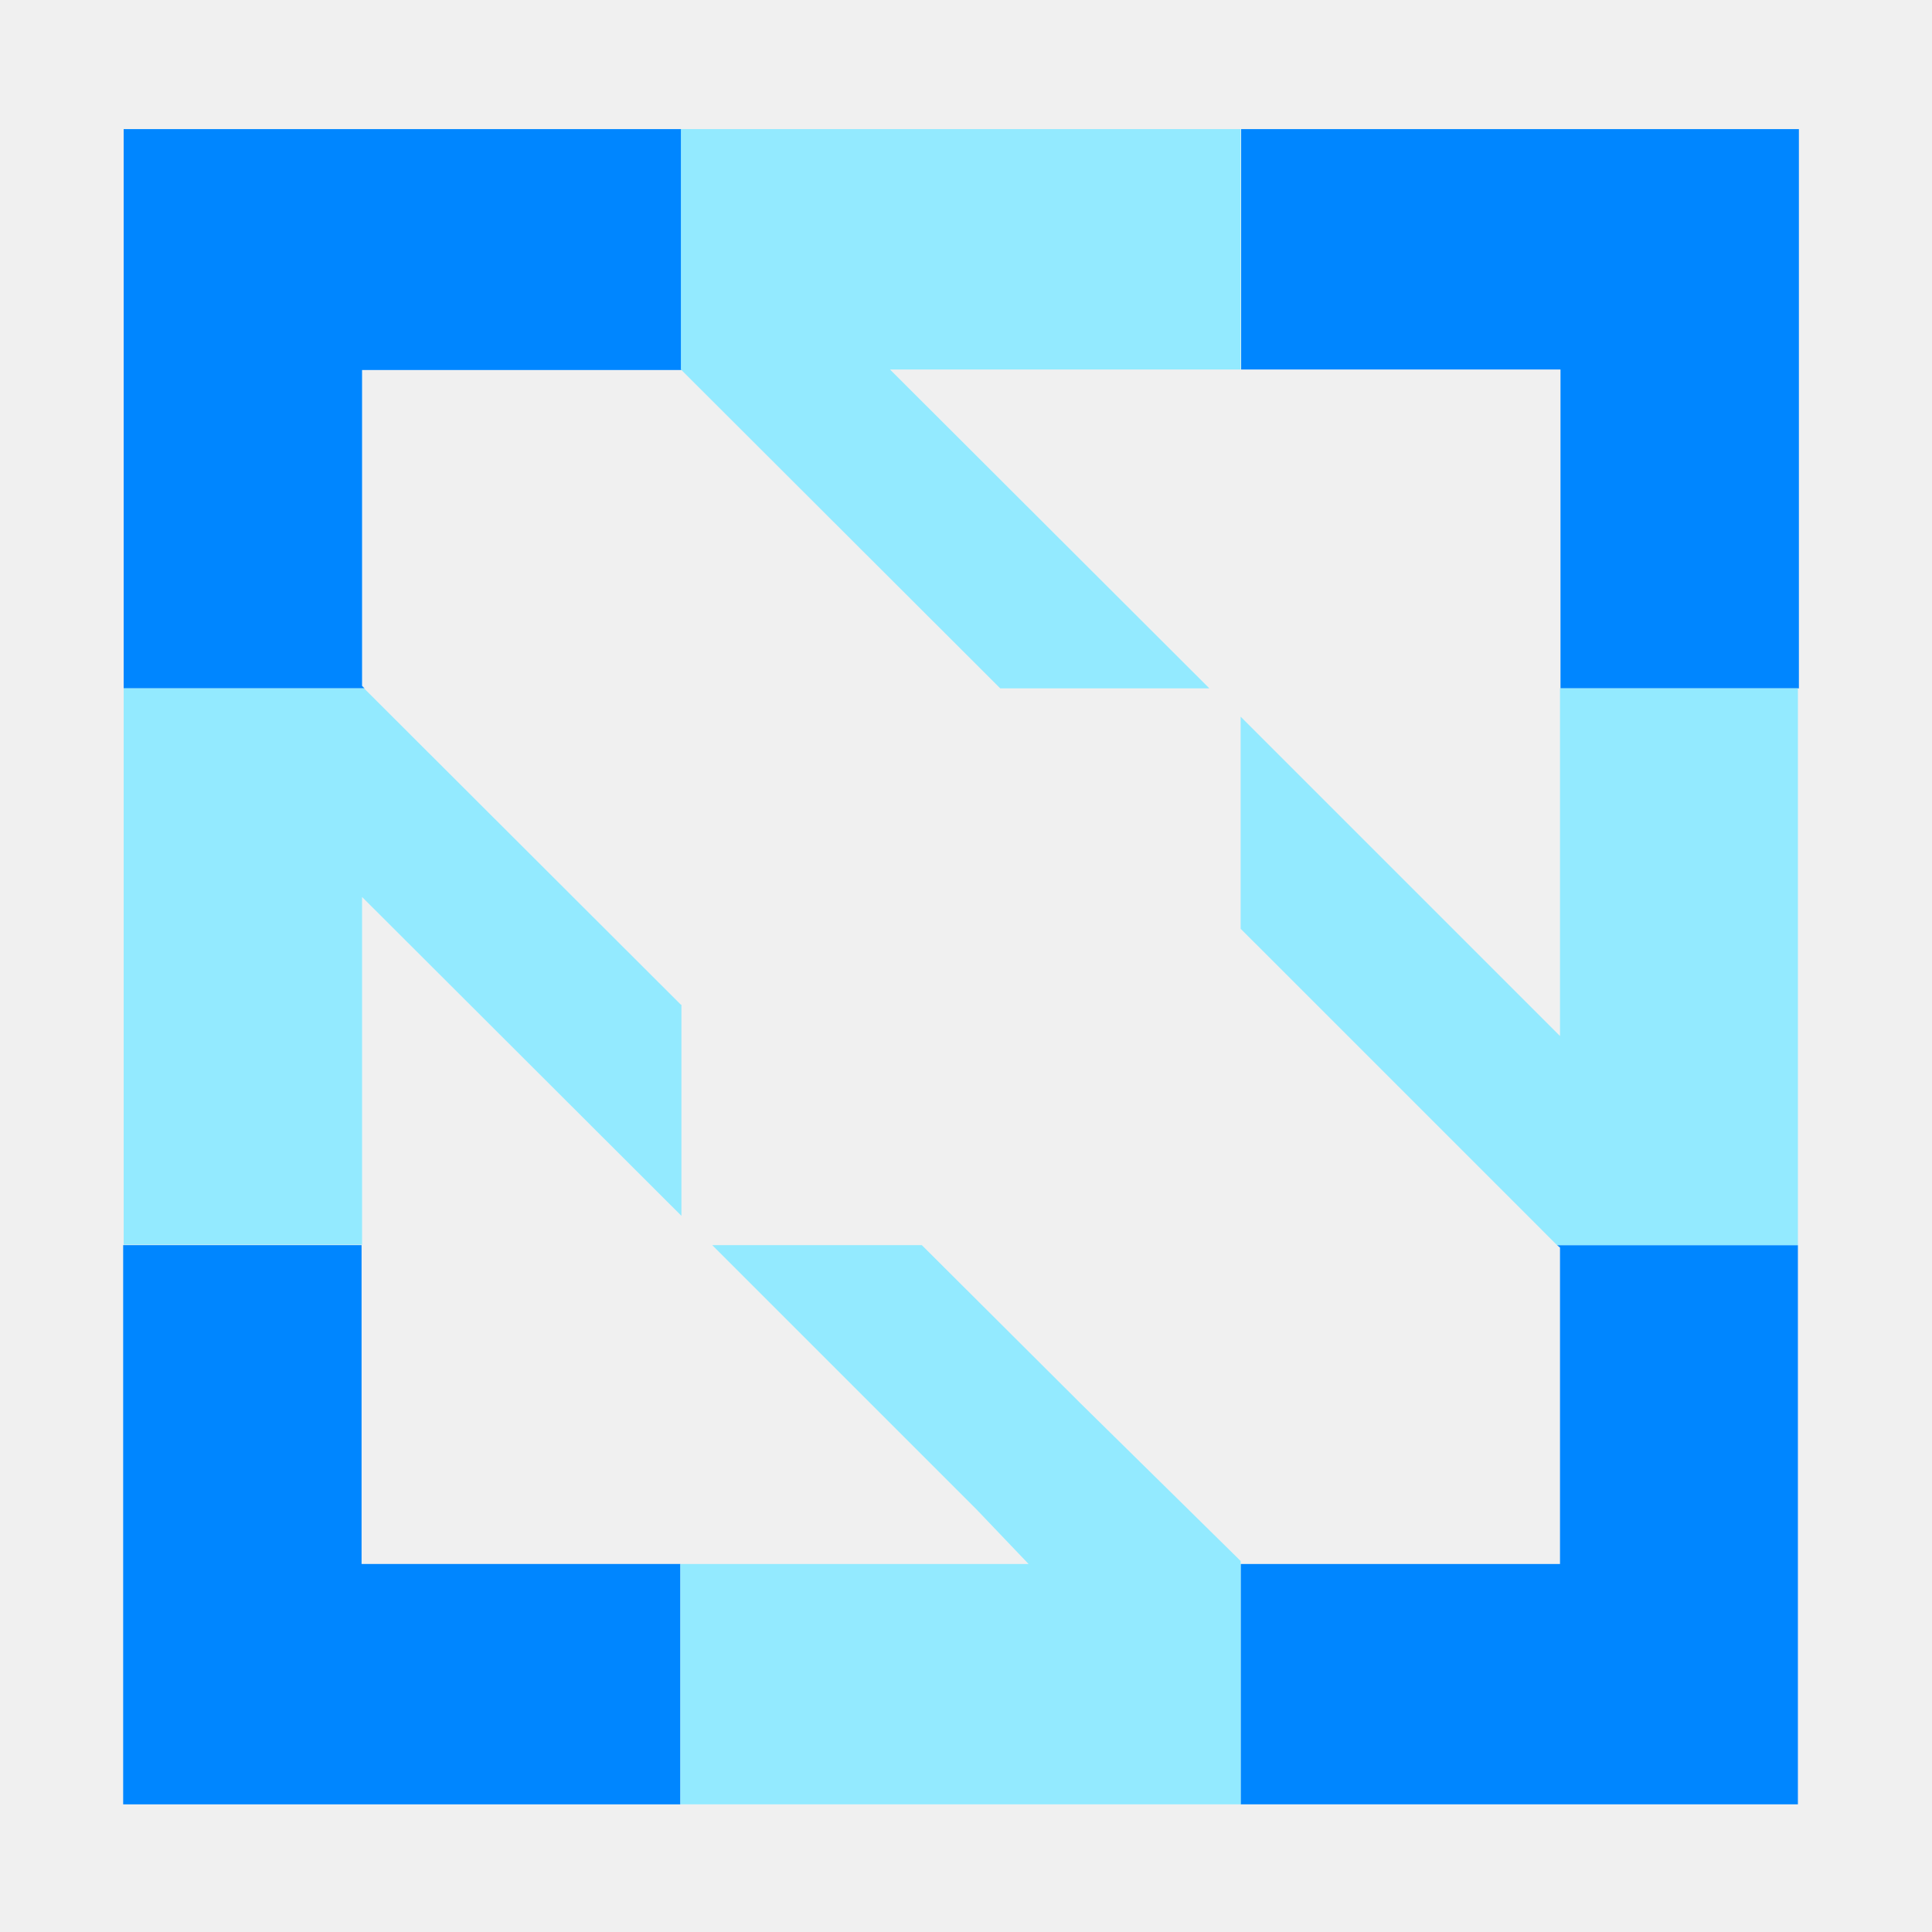
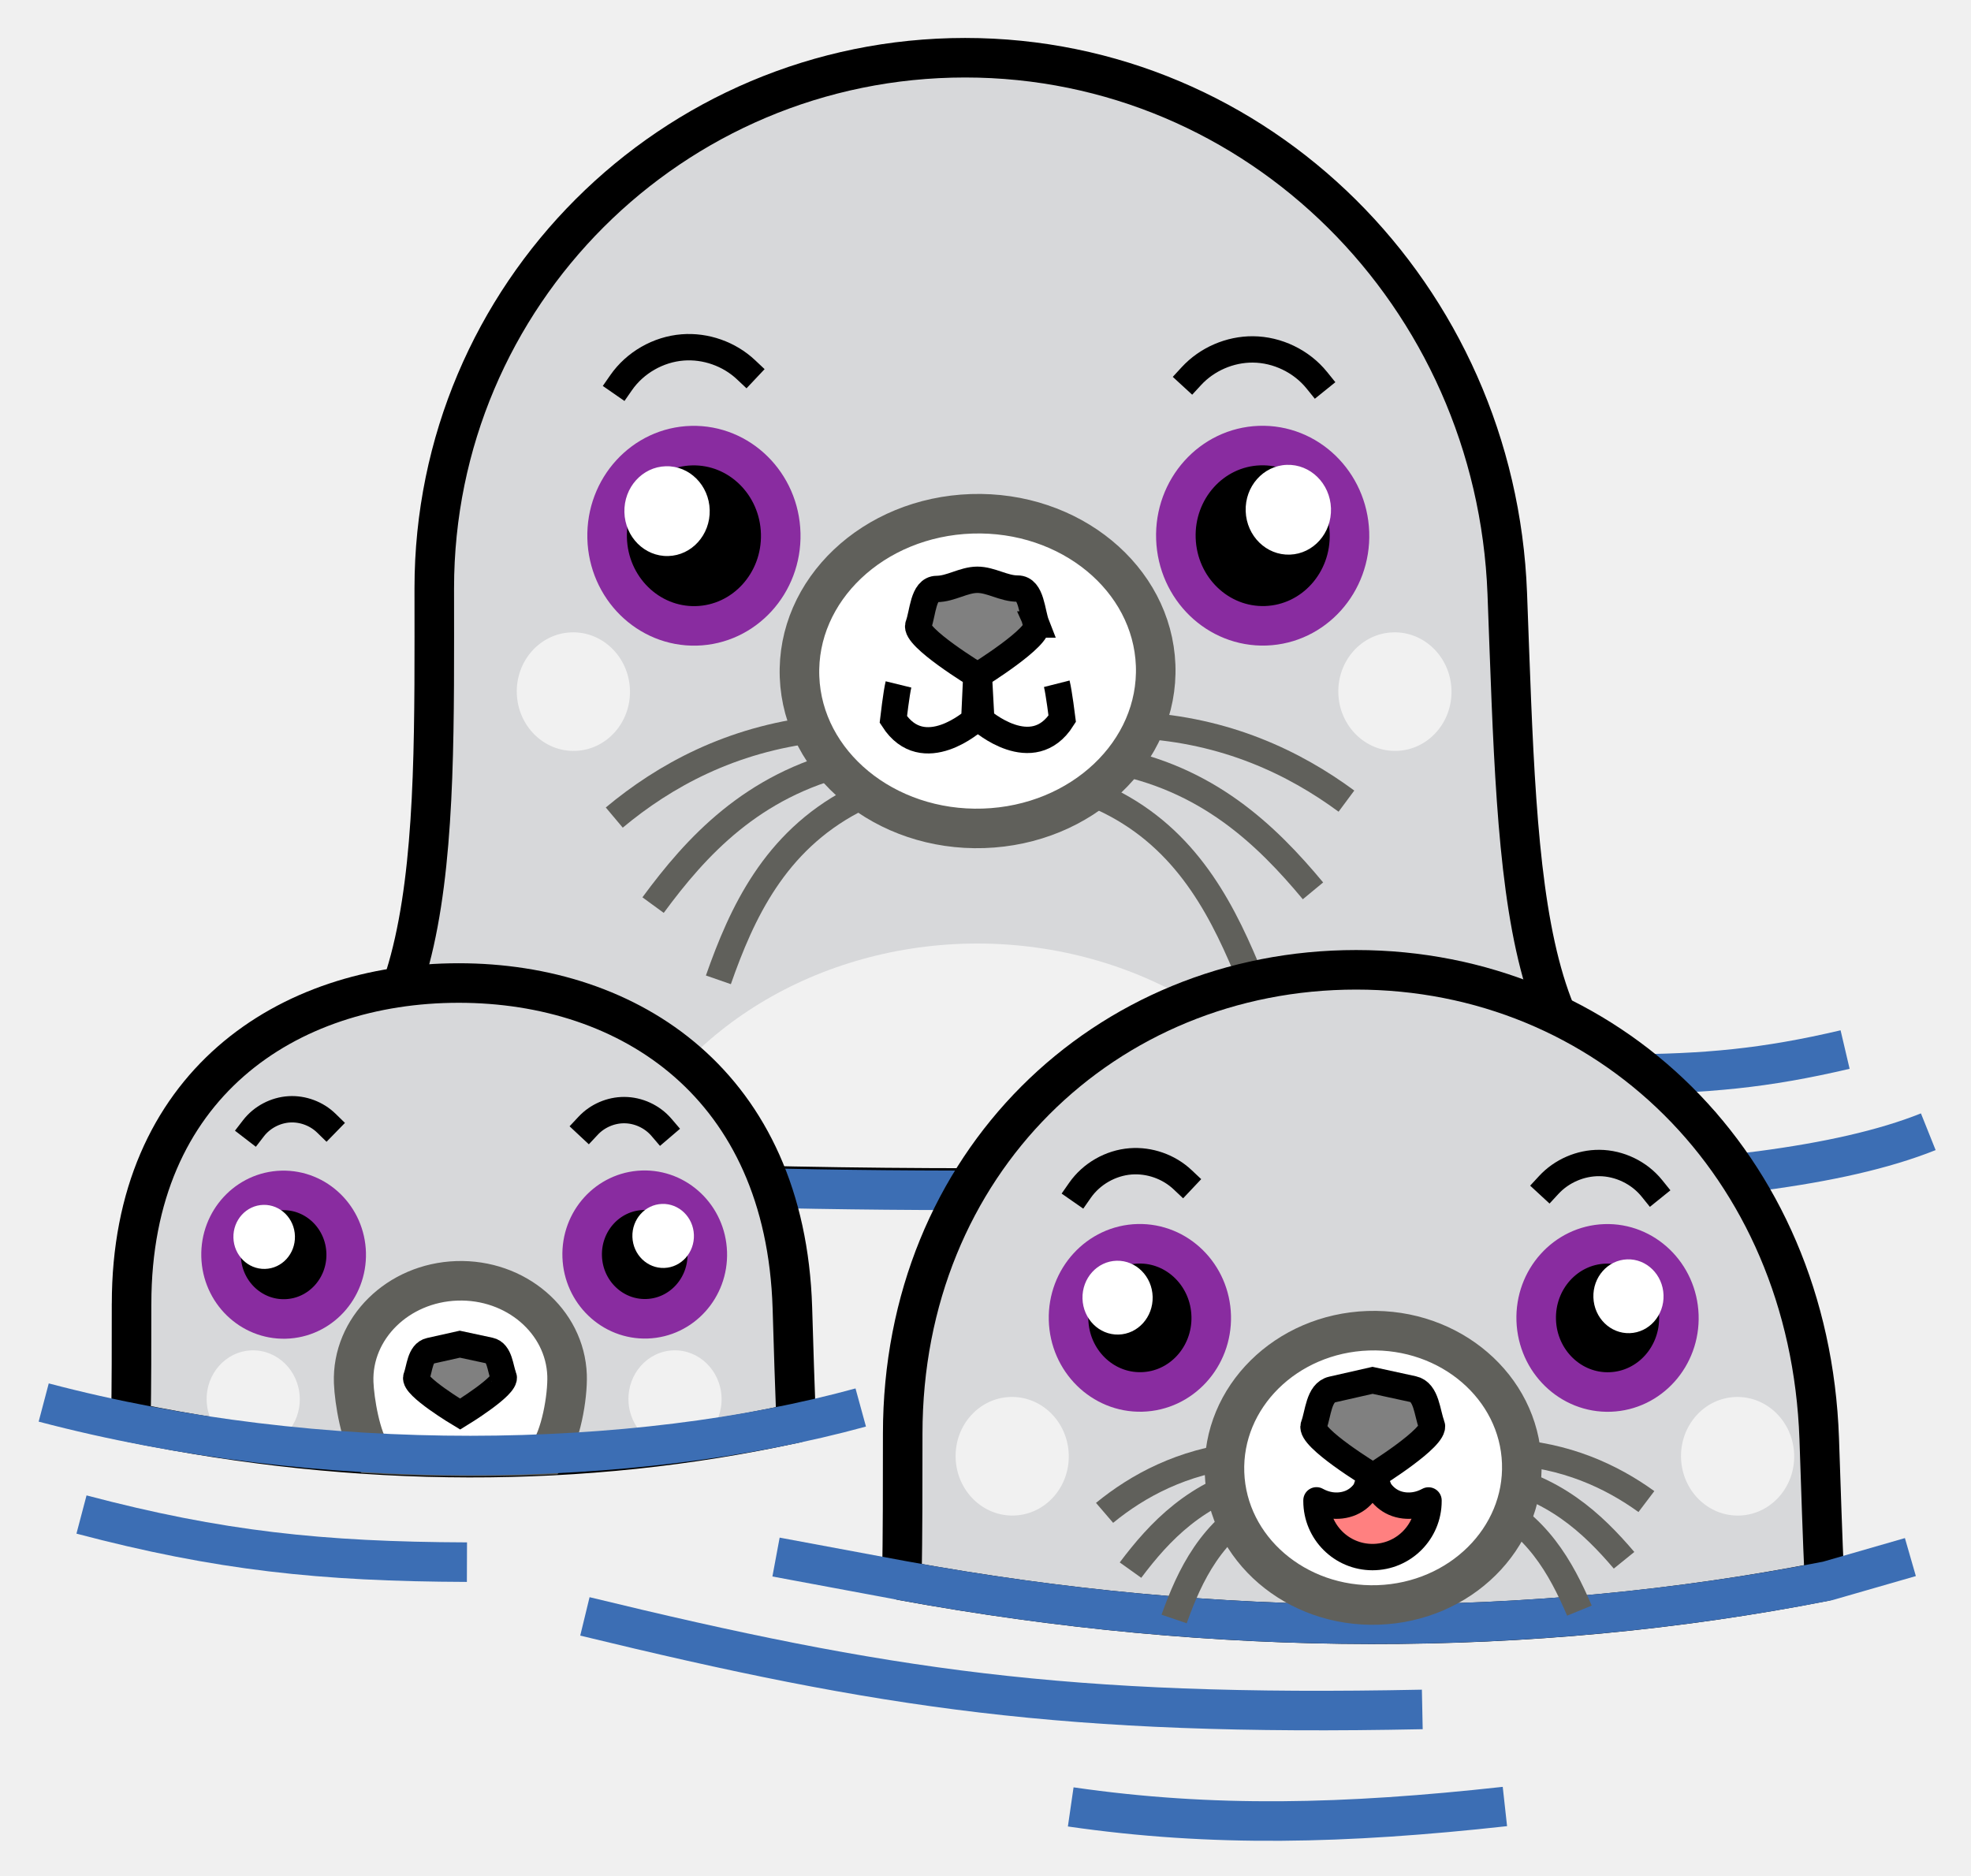
- <svg xmlns="http://www.w3.org/2000/svg" version="1.1" id="a" x="0px" y="0px" viewBox="0 0 389 389" style="enable-background:new 0 0 389 389;" xml:space="preserve">
-   <style type="text/css">
- 	.st0{fill:#0086FF;}
- 	.st1{fill:#93EAFF;}
- </style>
-   <g>
-     <path class="st0" d="M72.8,250.7h-48v112.6h112.2v-48.4H72.8V250.7z" />
-     <path class="st0" d="M314.1,251.2v63.7h-64.3v48.4h112.2V250.7h-48.5L314.1,251.2z" />
-     <path class="st0" d="M24.9,138.6h48.5l-0.5-0.5V74.5h64.3V26H24.9V138.6z" />
-     <path class="st0" d="M249.9,26v48.4h64.3v64.2h48V26C362.1,26,249.9,26,249.9,26z" />
-     <path class="st1" d="M243.5,138.6l-64.3-64.2h70.6V26H137.1v48.4l64.3,64.2H243.5z" />
-     <path class="st1" d="M185.6,250.7h-42.2l53.2,53.2l10.5,11h-70.1v48.4h112.8v-49l-32.1-31.6L185.6,250.7z" />
-     <path class="st1" d="M314.1,138.6v70l-11.1-11.1l-53.2-53.2V187l31.6,31.6l32.1,32.1h48.5V138.6H314.1L314.1,138.6z" />
-     <path class="st1" d="M137.1,202.3l-63.8-63.7H24.9v112h48v-70l64.3,64.2V202.3z" />
+ <svg xmlns="http://www.w3.org/2000/svg" role="img" viewBox="6.00 7.88 77.87 74.12" version="1.1" id="svg38">
+   <defs id="defs38" />
+   <g stroke-dasharray="none" stroke-miterlimit="4" transform="translate(436.449 62.07) translate(147.457 158.575) scale(1.1372)" id="g38">
+     <path fill="none" fill-opacity="1" stroke="#3c6eb4" stroke-linejoin="round" stroke-opacity="1" stroke-width="1.374" d="M-444.082-150.625c-2.774.651-4.833.845-7.765.854" id="path1" />
+     <g stroke-width="1.073" transform="matrix(1.61304 0 0 1.6122 -2404.495 261.954)" id="g15">
+       <path fill="#d7d8da" fill-opacity="1" stroke="#000" stroke-linejoin="round" stroke-opacity="1" stroke-width=".852" d="M1196.4-277.288c-6.314 0-11.433 5.118-11.433 11.432 0 5.61.155 10.875-3.897 11.528 2.22 1.75 31.182 1.478 31.182.066-3.945-.41-3.931-5.051-4.175-11.479-.243-6.428-5.362-11.547-11.677-11.547z" opacity="1" id="path2" />
+       <ellipse cx="1196.49" cy="-221.692" fill="#f1f1f1" fill-opacity="1" stroke="none" stroke-dashoffset="6" stroke-linecap="square" stroke-linejoin="miter" stroke-opacity="1" stroke-width=".852" opacity="1" rx="1.219" ry="1.278" transform="rotate(-2.015) skewX(-.002)" id="ellipse2" />
+       <ellipse cx="1205.798" cy="-224.762" fill="#fff" fill-opacity="1" stroke="#60605b" stroke-dashoffset="6" stroke-linecap="square" stroke-linejoin="miter" stroke-opacity="1" stroke-width=".852" opacity="1" rx="3.837" ry="3.392" transform="matrix(.99946 -.03273 .03772 .99929 0 0)" id="ellipse3" />
+       <path fill="none" fill-opacity="1" stroke="#000" stroke-dashoffset="0" stroke-linecap="square" stroke-linejoin="miter" stroke-opacity="1" stroke-width=".568" d="M1203.975-270.337c-.33-.409-.849-.66-1.375-.664-.496-.004-.99.21-1.326.575" id="path3" />
+       <g fill="none" fill-rule="evenodd" stroke="#000" stroke-dasharray="none" stroke-linecap="butt" stroke-linejoin="miter" stroke-miterlimit="4" stroke-opacity="1" stroke-width=".82" transform="matrix(.69367 -.00293 .0029 .69136 529.169 -257.198) translate(0 -.53)" id="g5">
+         <path d="M962.306-5.783l.099 1.984s1.588 1.422 2.514-.033c0 0-.099-.827-.165-1.091" id="path4" />
+         <path d="M962.288-5.783l-.099 1.984s-1.588 1.422-2.514-.033c0 0 .099-.827.165-1.091" id="path5" />
+       </g>
+       <path fill="gray" fill-opacity="1" stroke="#000" stroke-dashoffset="0" stroke-linecap="square" stroke-linejoin="miter" stroke-opacity="1" stroke-width=".568" d="M1197.936-265.072c-.101-.258-.103-.775-.403-.774-.299.002-.577-.191-.872-.19-.295.002-.571.196-.871.198-.299.002-.297.518-.396.777-.101.259 1.275 1.093 1.275 1.093s1.367-.846 1.266-1.104z" id="path6" />
+       <path fill="none" fill-opacity="1" stroke="#000" stroke-dashoffset="0" stroke-linecap="square" stroke-linejoin="miter" stroke-opacity="1" stroke-width=".568" d="M1188.992-270.285c.3-.432.8-.718 1.325-.759.494-.039 1.002.14 1.363.48" id="path7" />
+       <g fill-opacity="1" stroke-dashoffset="0" stroke-linecap="square" stroke-linejoin="miter" stroke-opacity="1" stroke-width=".852" transform="translate(-.132 -148.994)" id="g8">
+         <ellipse cx="-1206.346" cy="-75.636" fill="#000" stroke="#892ca0" rx="1.87" ry="1.943" transform="matrix(-.99938 .03515 .03513 .99938 0 0)" id="ellipse7" />
+         <ellipse cx="1206.915" cy="-76.183" fill="#fff" stroke="none" rx=".919" ry=".968" transform="rotate(-2.014) skewX(-.001)" id="ellipse8" />
+       </g>
+       <g fill="none" fill-rule="evenodd" stroke="#60605b" stroke-dasharray="none" stroke-linecap="butt" stroke-linejoin="miter" stroke-miterlimit="4" stroke-opacity="1" stroke-width=".655" transform="matrix(-.86763 -.04368 -.044 .8649 2029.588 -215.69)" id="g10">
+         <path d="M956.328-6.287c-2.175.009-3.903.728-5.254 1.625" id="path8" />
+         <path d="M957.005-5.389c-2.45.31-3.991 1.667-5.216 2.999" id="path9" />
+         <path d="M957.146-4.45c-2.038.806-3.038 2.468-3.8 4.058" id="path10" />
+       </g>
+       <g fill="none" fill-rule="evenodd" stroke="#60605b" stroke-dasharray="none" stroke-linecap="butt" stroke-linejoin="miter" stroke-miterlimit="4" stroke-opacity="1" stroke-width=".655" transform="matrix(.8634 -.0961 .09623 .86065 368.135 -165.5)" id="g13">
+         <path d="M956.328-6.287c-2.175.009-3.903.728-5.254 1.625" id="path11" />
+         <path d="M957.005-5.389c-2.45.31-3.991 1.667-5.216 2.999" id="path12" />
+         <path d="M956.992-4.42c-2.038.806-3.038 2.468-3.8 4.058" id="path13" />
+       </g>
+       <g fill-opacity="1" stroke-dashoffset="0" stroke-linecap="square" stroke-linejoin="miter" stroke-opacity="1" stroke-width=".852" transform="translate(-.132 -149.168)" id="g14">
+         <ellipse cx="1193.299" cy="-87.545" fill="#000" stroke="#892ca0" rx="1.87" ry="1.943" transform="rotate(-1.455)" id="ellipse13" />
+         <ellipse cx="-1192.73" cy="-88.092" fill="#fff" stroke="none" rx=".919" ry=".968" transform="matrix(-.99968 .02539 .02538 .99968 0 0)" id="ellipse14" />
+       </g>
+       <ellipse cx="1214.173" cy="-221.07" fill="#f1f1f1" fill-opacity="1" stroke="none" stroke-dashoffset="6" stroke-linecap="square" stroke-linejoin="miter" stroke-opacity="1" stroke-width=".852" opacity="1" rx="1.219" ry="1.278" transform="rotate(-2.015) skewX(-.002)" id="ellipse15" />
+       <path fill="#f1f1f1" fill-opacity="1" stroke="none" stroke-linejoin="round" stroke-opacity="1" stroke-width=".852" d="M1196.661-258.196a8.235 7.243 0 0 0-7.696 4.689c4.759.209 10.672.198 15.402.011a8.235 7.243 0 0 0-7.707-4.7z" opacity="1" id="path15" />
+     </g>
+     <path fill="none" fill-opacity="1" stroke="#3c6eb4" stroke-linejoin="round" stroke-opacity="1" stroke-width="1.374" d="M-441.192-147.769c-6.182 2.476-19.237 1.985-31.537 2.034-12.3.049-26.993-.472-29.434-2.935" id="path16" />
+     <path fill="#d7d8da" fill-opacity="1" stroke="#000" stroke-linejoin="round" stroke-opacity="1" stroke-width="1.374" d="M-476.822-137.275c0 1.743 0 3.459-.029 5.1 10.917 2.003 21.814 2.042 32.054.031-.073-1.55-.123-3.21-.184-4.96-.336-9.58-7.388-16.292-16.088-16.292-8.7-0-15.753 6.712-15.753 16.121z" id="path17" />
+     <ellipse cx="-467.932" cy="-153.024" fill="#f1f1f1" fill-opacity="1" stroke="none" stroke-dashoffset="6" stroke-linecap="square" stroke-linejoin="miter" stroke-opacity="1" stroke-width="1.374" rx="1.966" ry="2.061" transform="rotate(-2.013)" id="ellipse17" />
+     <path fill="none" fill-opacity="1" stroke="#000" stroke-dashoffset="0" stroke-linecap="square" stroke-linejoin="miter" stroke-opacity="1" stroke-width=".916" d="M-450.795-145.803c-.438-.543-1.126-.875-1.823-.88-.658-.005-1.312.279-1.758.762" id="path18" />
+     <path fill="none" fill-opacity="1" stroke="#000" stroke-dashoffset="0" stroke-linecap="square" stroke-linejoin="miter" stroke-opacity="1" stroke-width=".916" d="M-470.663-145.734c.399-.572 1.062-.952 1.757-1.006.656-.051 1.329.186 1.807.637" id="path19" />
+     <ellipse cx="447.092" cy="-157.103" fill="#000" fill-opacity="1" stroke="#892ca0" stroke-dashoffset="0" stroke-linecap="square" stroke-linejoin="miter" stroke-opacity="1" stroke-width="1.374" rx="2.479" ry="2.575" transform="matrix(-.99938 .03513 .03514 .99938 0 0)" id="ellipse19" />
+     <ellipse cx="-446.337" cy="-157.828" fill="#fff" fill-opacity="1" stroke="none" stroke-dashoffset="0" stroke-linecap="square" stroke-linejoin="miter" stroke-opacity="1" stroke-width="1.374" rx="1.219" ry="1.283" transform="rotate(-2.013) skewX(.001)" id="ellipse20" />
+     <path fill="none" fill-opacity="1" stroke="#3c6eb4" stroke-linejoin="round" stroke-opacity="1" stroke-width="1.374" d="M-441.814-132.989l-2.876.829c-10.347 2.027-21.245 1.988-32.162-.016l-4.371-.814" id="path20" />
+     <path fill="none" fill-rule="evenodd" stroke="#60605b" stroke-dasharray="none" stroke-linecap="butt" stroke-linejoin="miter" stroke-miterlimit="4" stroke-opacity="1" stroke-width=".99" d="M957.146-4.45c-2.038.806-3.038 2.468-3.8 4.058m3.659-4.996c-2.45.31-3.991 1.667-5.216 2.999m4.539-3.898c-2.175.009-3.903.728-5.254 1.625" transform="matrix(-.93494 -.04607 -.04741 .9121 437.991 -86.85)" id="path21" />
+     <g fill="none" fill-rule="evenodd" stroke="#60605b" stroke-linecap="butt" stroke-linejoin="miter" stroke-opacity="1" stroke-width=".99" transform="matrix(.93038 -.10135 .1037 .90763 -1354.186 -33.903)" id="g24">
+       <path d="M956.328-6.287c-2.175.009-3.903.728-5.254 1.625" id="path22" />
+       <path d="M957.005-5.389c-2.45.31-3.991 1.667-5.216 2.999" id="path23" />
+       <path d="M956.992-4.42c-2.038.806-3.038 2.468-3.8 4.058" id="path24" />
+     </g>
+     <ellipse cx="-464.843" cy="-153.146" fill="#000" fill-opacity="1" stroke="#892ca0" stroke-dashoffset="0" stroke-linecap="square" stroke-linejoin="miter" stroke-opacity="1" stroke-width="1.374" rx="2.479" ry="2.575" transform="rotate(-1.454) skewX(.001)" id="ellipse24" />
+     <ellipse cx="465.598" cy="-153.87" fill="#fff" fill-opacity="1" stroke="none" stroke-dashoffset="0" stroke-linecap="square" stroke-linejoin="miter" stroke-opacity="1" stroke-width="1.374" rx="1.219" ry="1.283" transform="matrix(-.99968 .02538 .0254 .99968 0 0)" id="ellipse25" />
+     <ellipse cx="-442.746" cy="-152.138" fill="#f1f1f1" fill-opacity="1" stroke="none" stroke-dashoffset="6" stroke-linecap="square" stroke-linejoin="miter" stroke-opacity="1" stroke-width="1.374" rx="1.966" ry="2.061" transform="rotate(-2.013)" id="ellipse26" />
+     <ellipse cx="-455.261" cy="-151.744" fill="#fff" fill-opacity="1" stroke="#60605b" stroke-dashoffset="6" stroke-linecap="square" stroke-linejoin="miter" stroke-opacity="1" stroke-width="1.374" rx="5.166" ry="4.767" transform="rotate(-1.958) skewX(.113)" id="ellipse27" />
+     <path fill="gray" fill-opacity="1" stroke="#000" stroke-dashoffset="0" stroke-linecap="square" stroke-linejoin="miter" stroke-opacity="1" stroke-width=".916" d="M-458.443-137.578c-.163-.416-.177-1.144-.649-1.247l-1.407-.306-1.404.319c-.471.107-.48.835-.639 1.253-.163.417 2.057 1.762 2.057 1.762s2.205-1.364 2.043-1.78z" id="path27" />
+     <path fill="#ff8080" fill-opacity="1" stroke="#000" stroke-linejoin="round" stroke-opacity="1" stroke-width=".916" d="M-460.736-135.316c-.121.192-.301.347-.51.438-.223.097-.475.123-.715.086-.17-.026-.335-.086-.486-.169v.026c0 1.075.871 1.946 1.946 1.946s1.946-.871 1.946-1.946a.46.46 0 0 0 0-.022c-.151.081-.312.14-.48.165-.241.037-.493.012-.716-.086-.208-.092-.388-.246-.51-.438-.318-.783-.26-.577-.476 0z" id="path28" />
+     <path fill="none" fill-opacity="1" stroke="#3c6eb4" stroke-linejoin="round" stroke-opacity="1" stroke-width="1.374" d="M-458.771-127.695c-12.414.253-18.711-.71-29.092-3.233" id="path29" />
+     <path fill="none" fill-opacity="1" stroke="#3c6eb4" stroke-linejoin="round" stroke-opacity="1" stroke-width="1.374" d="M-455.901-124.322c-5.555.612-10.158.728-15.084.014" id="path30" />
+     <path fill="#d7d8da" fill-opacity="1" stroke="#000" stroke-linejoin="round" stroke-opacity="1" stroke-width="1.374" d="M-503.613-141.792c0 1.408 0 2.794-.022 4.119 7.872 1.618 15.73 1.65 23.113.025-.05-1.252-.09-2.593-.133-4.006-.242-7.738-5.629-11.283-11.591-11.283-5.962 0-11.366 3.545-11.366 11.145z" id="path31" />
+     <path fill="none" fill-opacity="1" stroke="#000" stroke-dashoffset="0" stroke-linecap="square" stroke-linejoin="miter" stroke-opacity="1" stroke-width=".916" d="M-485.204-147.923c-.319-.373-.804-.598-1.295-.598-.467-.001-.93.2-1.249.541" id="path32" />
+     <path fill="none" fill-opacity="1" stroke="#000" stroke-dashoffset="0" stroke-linecap="square" stroke-linejoin="miter" stroke-opacity="1" stroke-width=".916" d="M-499.378-147.889c.296-.384.763-.631 1.248-.659.469-.027.947.152 1.283.48" id="path33" />
+     <ellipse cx="480.379" cy="-160.297" fill="#000" fill-opacity="1" stroke="#892ca0" stroke-dashoffset="0" stroke-linecap="square" stroke-linejoin="miter" stroke-opacity="1" stroke-width="1.374" rx="2.174" ry="2.234" transform="matrix(-.9994 .03475 .03552 .99937 0 0)" id="ellipse33" />
+     <ellipse cx="-479.717" cy="-160.925" fill="#fff" fill-opacity="1" stroke="none" stroke-dashoffset="0" stroke-linecap="square" stroke-linejoin="miter" stroke-opacity="1" stroke-width="1.374" rx="1.069" ry="1.113" transform="rotate(-1.992) skewX(.044)" id="ellipse34" />
+     <ellipse cx="-494.482" cy="-155.966" fill="#000" fill-opacity="1" stroke="#892ca0" stroke-dashoffset="0" stroke-linecap="square" stroke-linejoin="miter" stroke-opacity="1" stroke-width="1.374" rx="2.174" ry="2.234" transform="rotate(-1.439) skewX(.032)" id="ellipse35" />
+     <path fill="#fff" fill-opacity="1" stroke="#60605b" stroke-dashoffset="6" stroke-linecap="square" stroke-linejoin="miter" stroke-opacity="1" stroke-width="1.374" d="M-492.313-142.588c-2.047.07-3.651 1.651-3.583 3.533.024.638.242 1.945.631 2.473 2.06.111 4.108.124 6.1.044.468-.608.707-2.027.682-2.769-.068-1.881-1.783-3.35-3.83-3.281z" id="path35" />
+     <ellipse cx="495.144" cy="-156.595" fill="#fff" fill-opacity="1" stroke="none" stroke-dashoffset="0" stroke-linecap="square" stroke-linejoin="miter" stroke-opacity="1" stroke-width="1.374" rx="1.069" ry="1.113" transform="matrix(-.99968 .0251 .02567 .99967 0 0)" id="ellipse36" />
+     <path fill="gray" fill-opacity="1" stroke="#000" stroke-dashoffset="0" stroke-linecap="square" stroke-linejoin="miter" stroke-opacity="1" stroke-width=".916" d="M-490.689-139.255c-.119-.303-.132-.834-.48-.909l-1.039-.223-1.038.232c-.348.078-.355.609-.472.913-.119.304 1.52 1.284 1.52 1.284s1.63-.994 1.51-1.297z" id="path36" />
+     <path fill="none" fill-opacity="1" stroke="#3c6eb4" stroke-linejoin="round" stroke-opacity="1" stroke-width="1.374" d="M-505.352-134.468c4.783 1.262 8.334 1.637 13.391 1.655" id="path37" />
+     <ellipse cx="-479.569" cy="-155.418" fill="#f1f1f1" fill-opacity="1" stroke="none" stroke-dashoffset="6" stroke-linecap="square" stroke-linejoin="miter" stroke-opacity="1" stroke-width="1.374" rx="1.618" ry="1.697" transform="rotate(-2.013)" id="ellipse37" />
+     <ellipse cx="-494.214" cy="-155.932" fill="#f1f1f1" fill-opacity="1" stroke="none" stroke-dashoffset="6" stroke-linecap="square" stroke-linejoin="miter" stroke-opacity="1" stroke-width="1.374" rx="1.618" ry="1.697" transform="rotate(-2.013)" id="ellipse38" />
+     <path fill="none" fill-opacity="1" stroke="#3c6eb4" stroke-linejoin="round" stroke-opacity="1" stroke-width="1.374" d="M-506.665-138.36c9.566 2.523 20.506 2.334 28.385.173" id="path38" />
  </g>
</svg>
